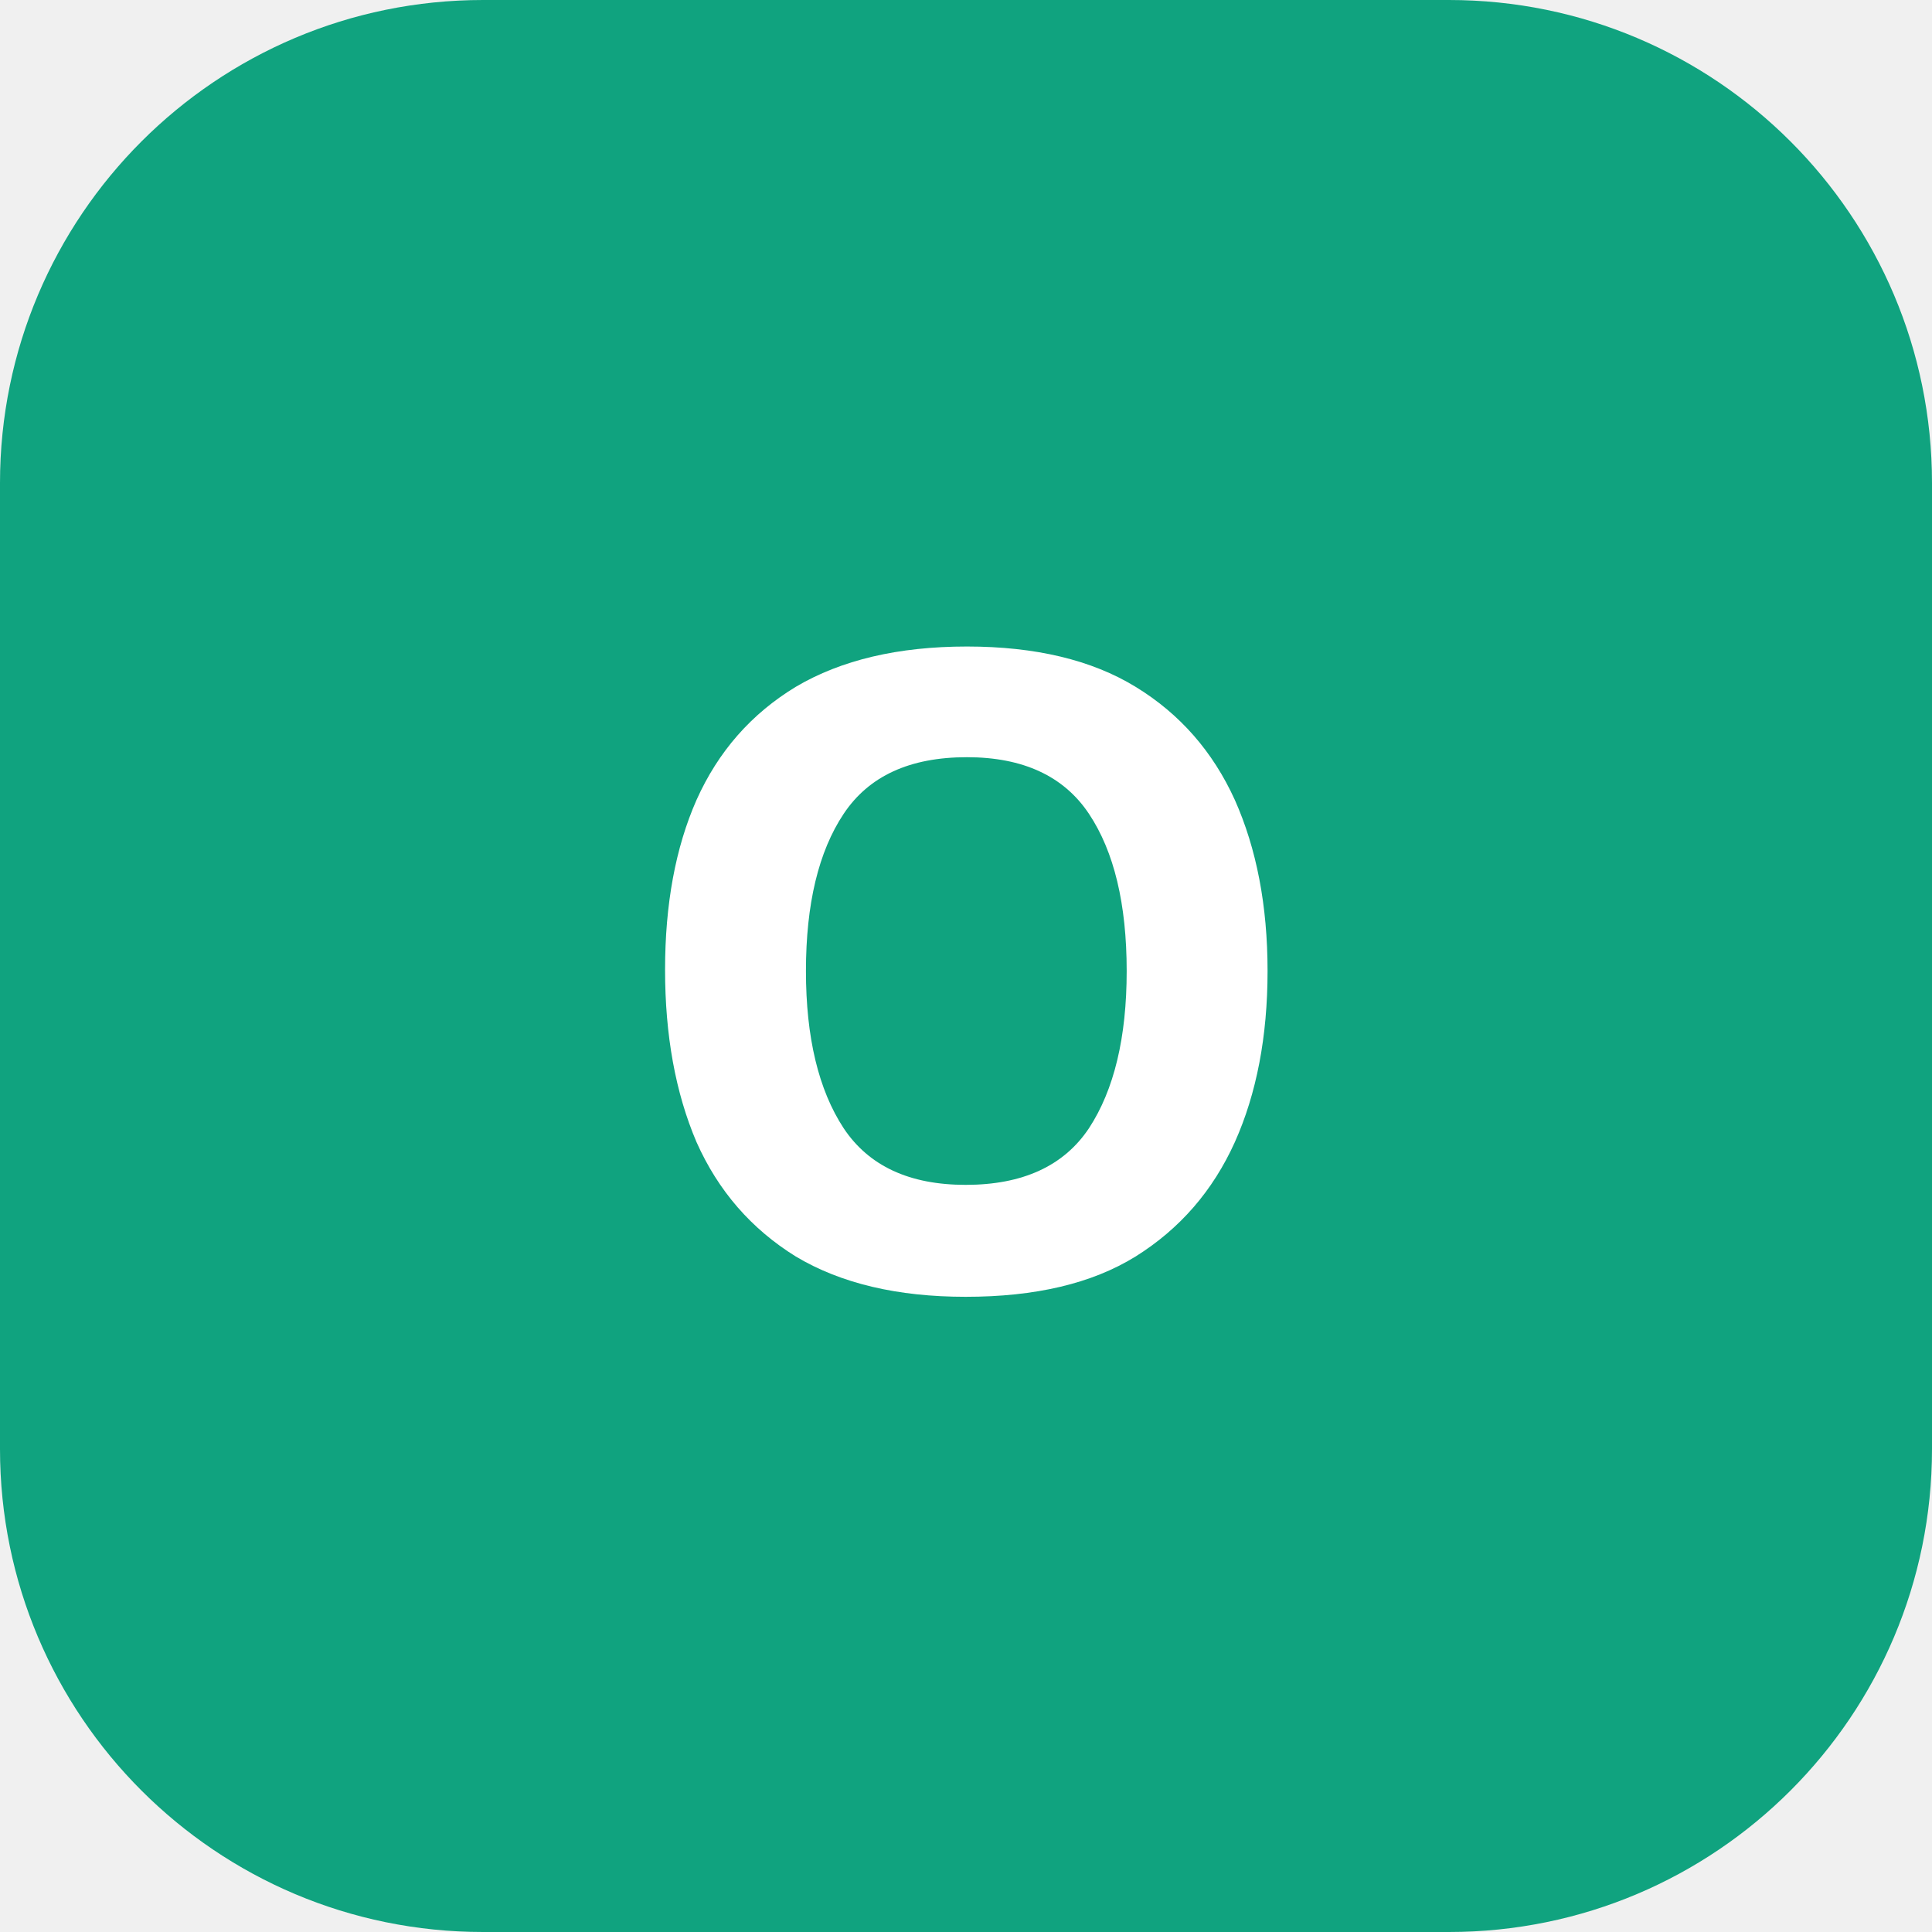
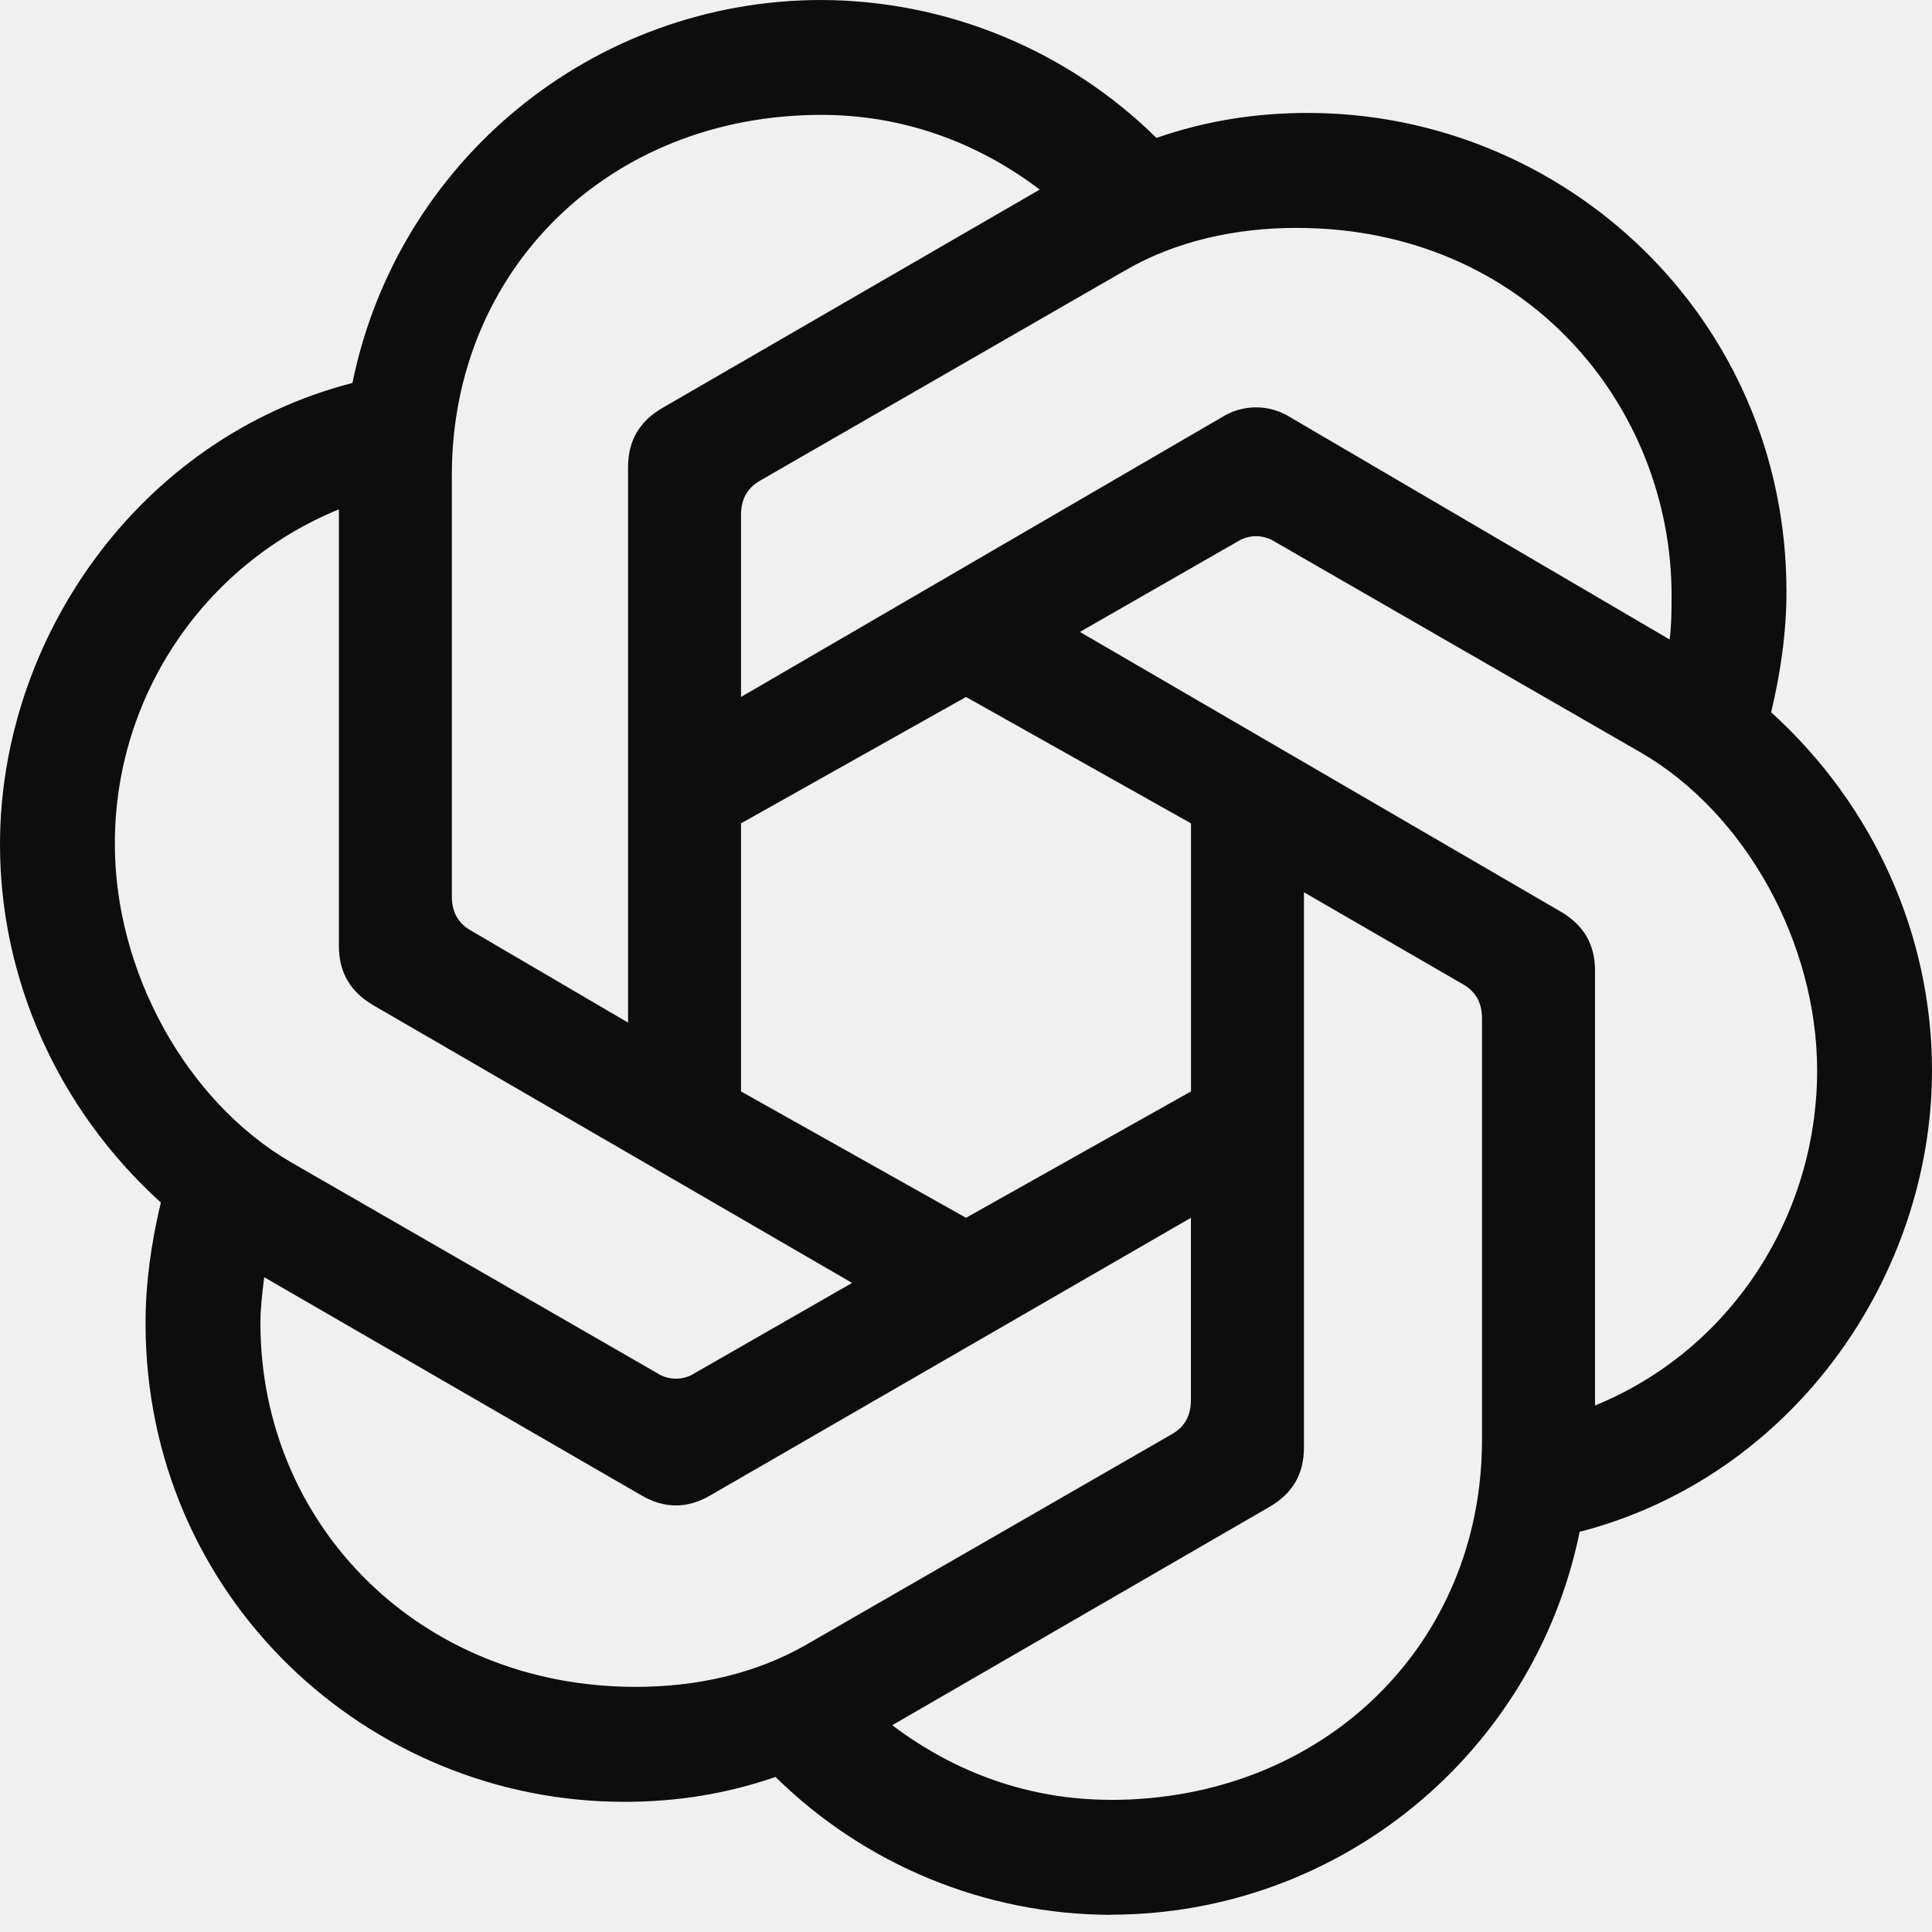
- <svg xmlns="http://www.w3.org/2000/svg" viewBox="0 0 24 24" width="24" height="24" role="img" aria-label="openai">
-   <rect width="24" height="24" rx="6" fill="#10a37f" />
-   <text x="12" y="16" text-anchor="middle" font-family="system-ui,sans-serif" font-size="11" font-weight="700" fill="#fff">O</text>
+ <svg xmlns="http://www.w3.org/2000/svg" fill="#0d0d0d" fill-rule="evenodd" height="1em" style="flex:none;line-height:1" viewBox="0 0 24 24" width="1em">
+   <path d="M9.205 8.658v-2.26c0-.19.072-.333.238-.428l4.543-2.616c.619-.357 1.356-.523 2.117-.523 2.854 0 4.662 2.212 4.662 4.566 0 .167 0 .357-.024.547l-4.71-2.759a.797.797 0 00-.856 0l-5.97 3.473zm10.609 8.8V12.06c0-.333-.143-.57-.429-.737l-5.97-3.473 1.95-1.118a.433.433 0 01.476 0l4.543 2.617c1.309.76 2.189 2.378 2.189 3.948 0 1.808-1.07 3.473-2.76 4.163zM7.802 12.703l-1.95-1.142c-.167-.095-.239-.238-.239-.428V5.899c0-2.545 1.95-4.472 4.591-4.472 1 0 1.927.333 2.712.928L8.23 5.067c-.285.166-.428.404-.428.737v6.898zM12 15.128l-2.795-1.57v-3.33L12 8.658l2.795 1.57v3.33L12 15.128zm1.796 7.23c-1 0-1.927-.332-2.712-.927l4.686-2.712c.285-.166.428-.404.428-.737v-6.898l1.974 1.142c.167.095.238.238.238.428v5.233c0 2.545-1.974 4.472-4.614 4.472zm-5.637-5.303l-4.544-2.617c-1.308-.761-2.188-2.378-2.188-3.948A4.482 4.482 0 014.21 6.327v5.423c0 .333.143.571.428.738l5.947 3.449-1.95 1.118a.432.432 0 01-.476 0zm-.262 3.9c-2.688 0-4.662-2.021-4.662-4.519 0-.19.024-.38.047-.57l4.686 2.71c.286.167.571.167.856 0l5.97-3.448v2.26c0 .19-.07.333-.237.428l-4.543 2.616c-.619.357-1.356.523-2.117.523zm5.899 2.83a5.947 5.947 0 005.827-4.756C22.287 18.339 24 15.84 24 13.296c0-1.665-.713-3.282-1.998-4.448.119-.5.19-.999.19-1.498 0-3.401-2.759-5.947-5.946-5.947-.642 0-1.26.095-1.88.31A5.962 5.962 0 0010.205 0a5.947 5.947 0 00-5.827 4.757C1.713 5.447 0 7.945 0 10.49c0 1.666.713 3.283 1.998 4.448-.119.5-.19 1-.19 1.499 0 3.401 2.759 5.946 5.946 5.946.642 0 1.26-.095 1.88-.309a5.96 5.96 0 004.162 1.713z" />
</svg>
